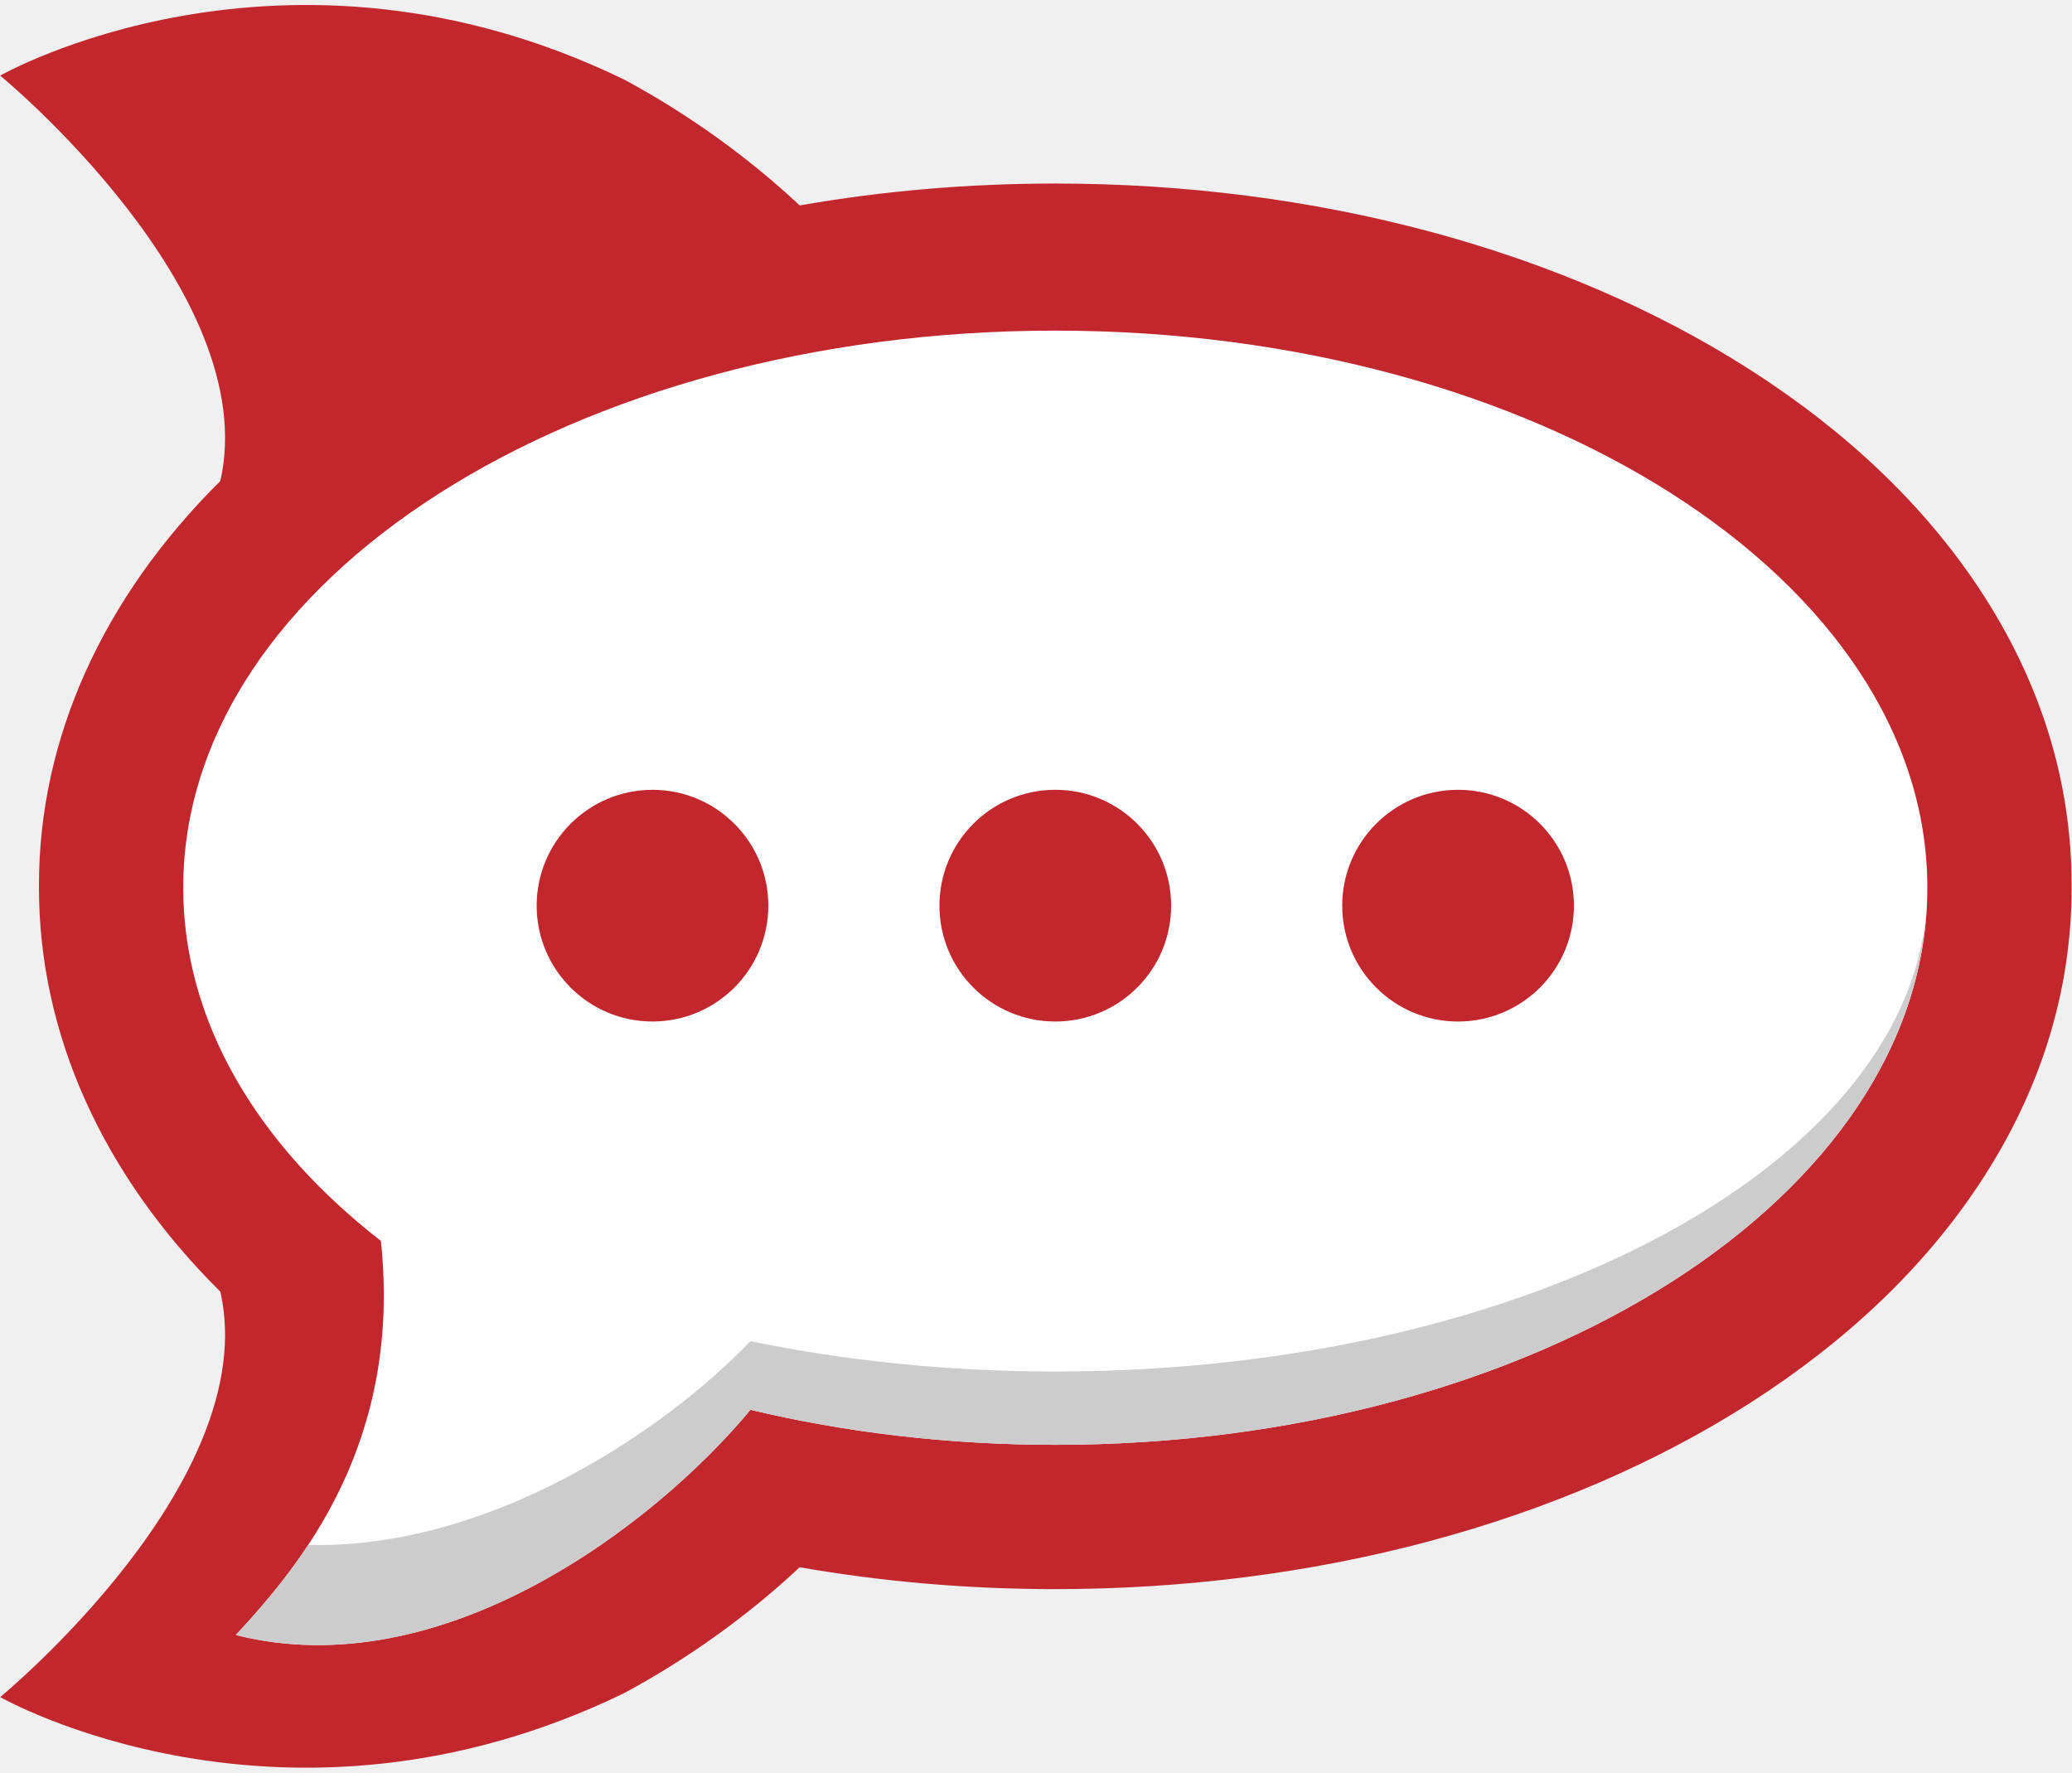
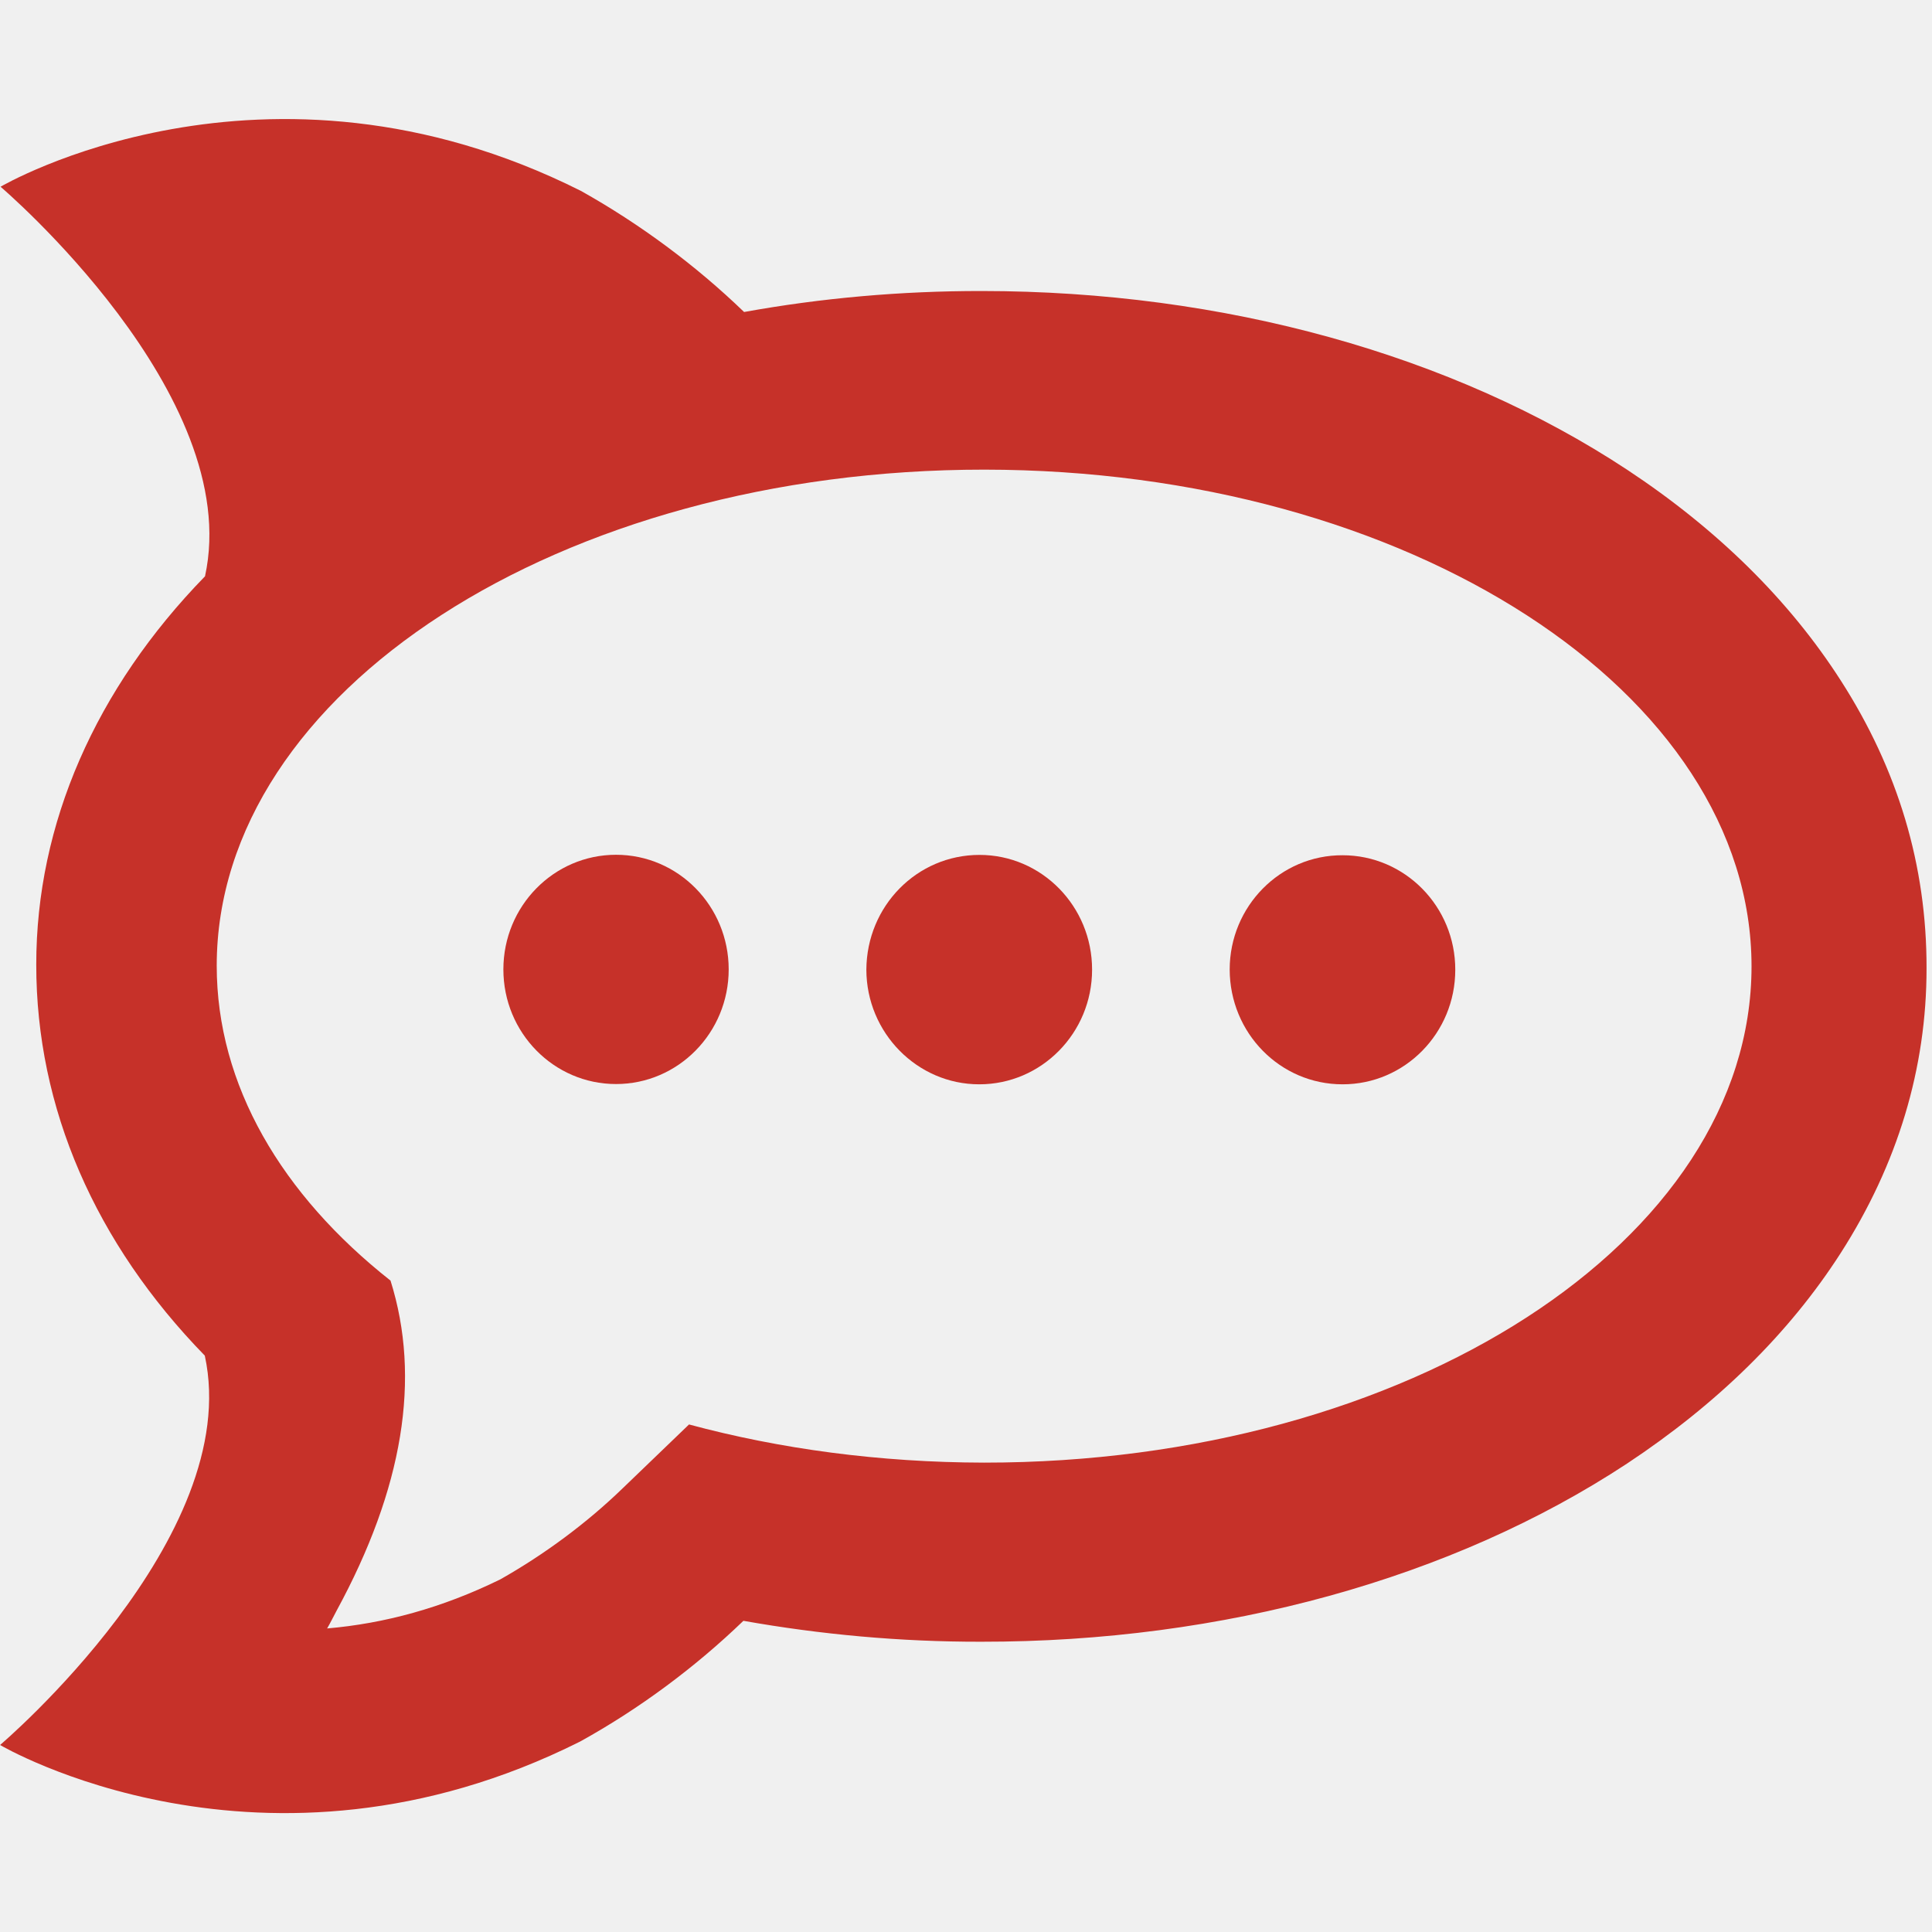
- <svg xmlns="http://www.w3.org/2000/svg" width="2500" height="2139" viewBox="0 0 256 219" preserveAspectRatio="xMidYMid">
-   <path d="M255.95 109.307c0-12.853-3.844-25.173-11.43-36.63-6.81-10.283-16.351-19.385-28.355-27.057-23.18-14.806-53.647-22.963-85.782-22.963-10.734 0-21.315.907-31.577 2.705-6.366-5.96-13.82-11.322-21.707-15.56C34.964-10.62.022 9.322.022 9.322s32.487 26.688 27.204 50.08C12.693 73.821 4.814 91.207 4.814 109.307c0 .056.003.115.003.173 0 .057-.003.113-.003.174 0 18.1 7.876 35.486 22.412 49.902C32.509 182.95.022 209.639.022 209.639s34.942 19.939 77.077-.48c7.886-4.238 15.338-9.603 21.707-15.56 10.264 1.796 20.843 2.702 31.577 2.702 32.137 0 62.601-8.151 85.782-22.958 12.004-7.671 21.545-16.77 28.356-27.058 7.585-11.455 11.43-23.781 11.43-36.628 0-.06-.003-.115-.003-.174l.002-.176z" fill="#C1272D" />
-   <path d="M130.383 40.828c59.505 0 107.746 30.814 107.746 68.824 0 38.007-48.241 68.823-107.746 68.823-13.25 0-25.94-1.532-37.662-4.325-11.915 14.332-38.125 34.26-63.587 27.82 8.282-8.895 20.552-23.926 17.926-48.686-15.262-11.873-24.422-27.07-24.422-43.632-.003-38.013 48.238-68.824 107.745-68.824" fill="#FFF" />
-   <path d="M130.383 126.18c7.906 0 14.314-6.408 14.314-14.314 0-7.905-6.408-14.313-14.314-14.313-7.905 0-14.313 6.408-14.313 14.313 0 7.906 6.408 14.314 14.313 14.314zm49.764 0c7.905 0 14.314-6.408 14.314-14.314 0-7.905-6.409-14.313-14.314-14.313s-14.313 6.408-14.313 14.313c0 7.906 6.408 14.314 14.313 14.314zm-99.53-.003c7.904 0 14.311-6.407 14.311-14.31 0-7.904-6.407-14.312-14.31-14.312-7.905 0-14.312 6.408-14.312 14.311 0 7.904 6.407 14.311 14.311 14.311z" fill="#C1272D" />
-   <path d="M130.383 169.42c-13.25 0-25.94-1.33-37.662-3.75-10.52 10.969-32.188 25.714-54.643 25.172-2.959 4.484-6.175 8.15-8.944 11.126 25.462 6.44 51.672-13.486 63.587-27.82 11.723 2.795 24.414 4.325 37.662 4.325 59.027 0 106.962-30.326 107.726-67.915-.764 32.582-48.699 58.861-107.726 58.861z" fill="#CCC" />
+ <svg xmlns="http://www.w3.org/2000/svg" version="1.1" id="timesheet_navbar" x="0px" y="0px" width="28.348px" height="28.348px" viewBox="0 0 28.348 28.348" enable-background="new 0 0 28.348 28.348" xml:space="preserve">
+   <g>
+     <path fill="#C63129" d="M19.7,12.549c-0.915-0.004-1.656,0.75-1.657,1.676c0.002,0.934,0.741,1.685,1.656,1.685   c0.913,0.001,1.654-0.752,1.654-1.68C21.355,13.302,20.614,12.549,19.7,12.549z" />
+     <ellipse fill="#C63129" cx="9.039" cy="14.224" rx="1.653" ry="1.682" />
+     <path fill="#C63129" d="M14.371,12.544c-0.916,0-1.654,0.75-1.659,1.684c0.002,0.926,0.746,1.682,1.656,1.682   c0.913,0.001,1.656-0.753,1.656-1.682C16.025,13.298,15.284,12.543,14.371,12.544z" />
+     <g>
+       <path fill="#C63129" d="M27.01,9.986c-0.753-1.175-1.806-2.215-3.131-3.091c-2.562-1.691-5.926-2.624-9.475-2.625    c-1.186-0.001-2.354,0.103-3.486,0.308c-0.705-0.681-1.527-1.292-2.396-1.778C3.87,0.466,0.008,2.74,0.008,2.74    s3.585,3.049,3,5.716c-1.604,1.647-2.477,3.631-2.476,5.698C0.531,16.26,1.4,18.244,3.005,19.891    c0.581,2.671-3.004,5.713-3.004,5.713s3.858,2.282,8.51-0.05c0.873-0.482,1.696-1.096,2.397-1.772    c1.133,0.201,2.303,0.309,3.488,0.307c3.549,0.004,6.915-0.927,9.477-2.614c1.324-0.876,2.379-1.911,3.134-3.087    c0.838-1.306,1.262-2.716,1.261-4.181C28.271,12.699,27.848,11.29,27.01,9.986z M14.438,21.461    c-1.535-0.003-2.995-0.201-4.328-0.56l-0.973,0.936c-0.53,0.513-1.149,0.971-1.796,1.337c-0.856,0.42-1.703,0.648-2.541,0.72    c0.051-0.088,0.091-0.171,0.138-0.259c0.977-1.796,1.243-3.41,0.792-4.845c-1.595-1.258-2.55-2.866-2.55-4.62    c0.001-4.021,5.045-7.281,11.264-7.279C20.661,6.895,25.7,10.156,25.7,14.18C25.699,18.204,20.656,21.463,14.438,21.461z" />
+     </g>
+   </g>
</svg>
